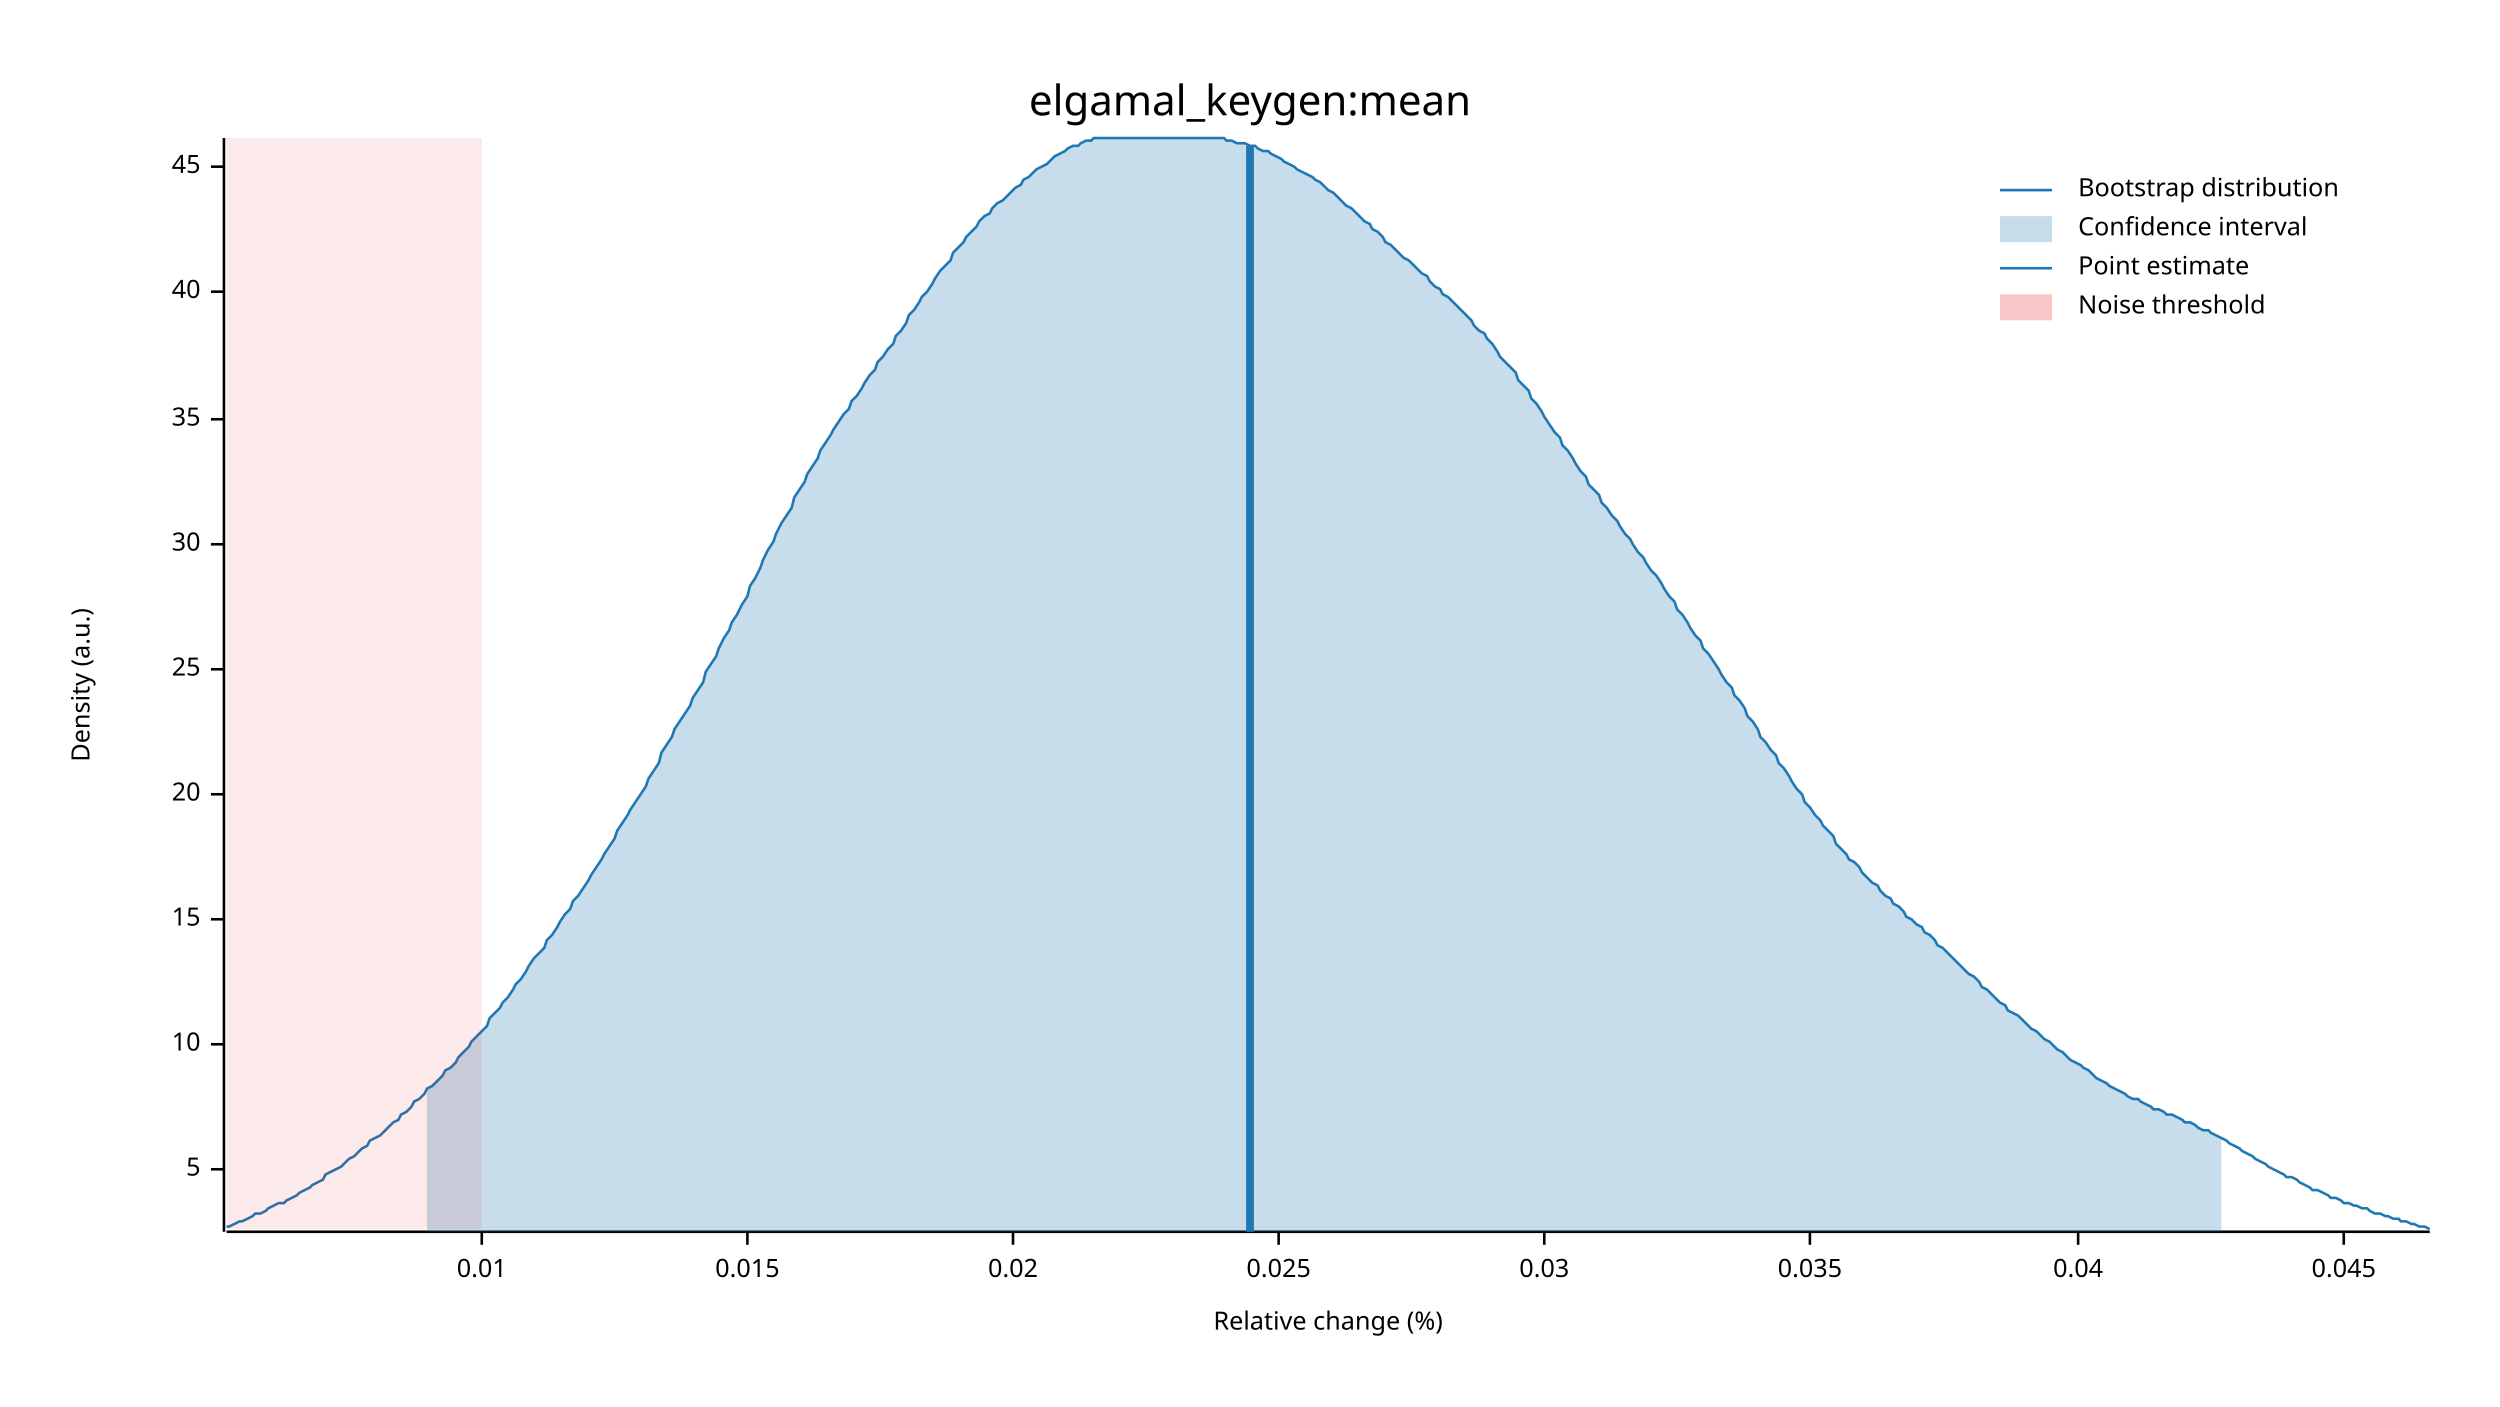
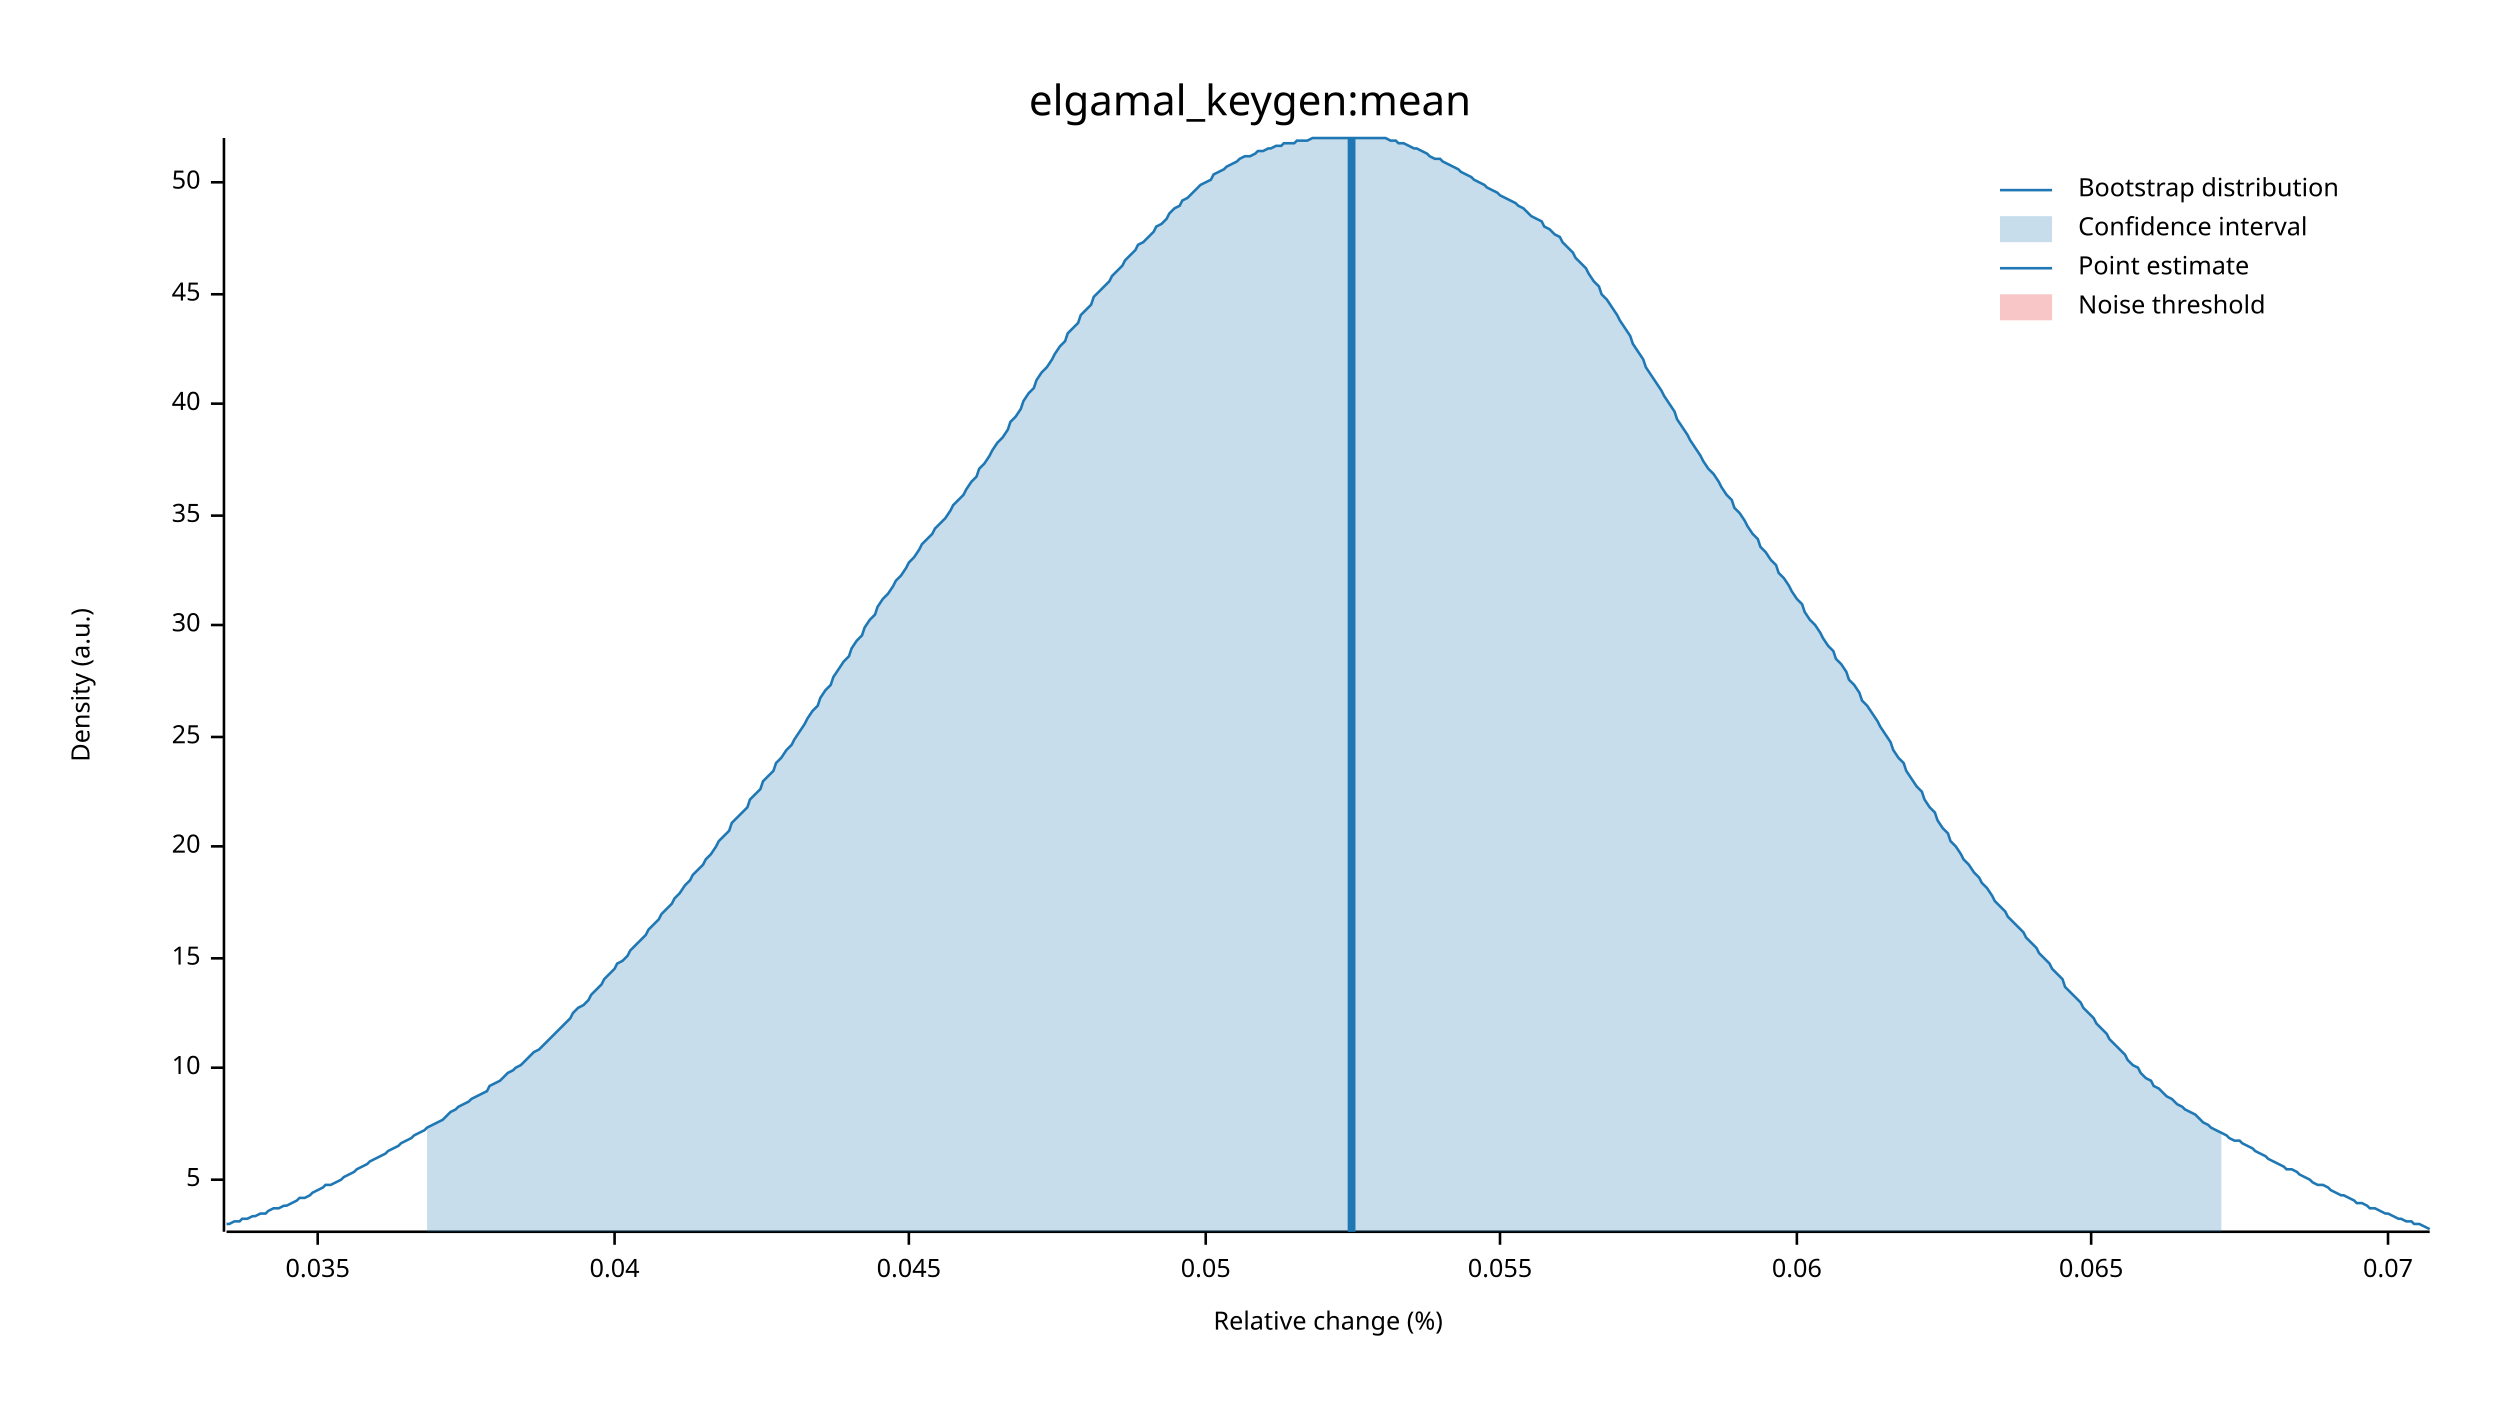
<svg xmlns="http://www.w3.org/2000/svg" width="960" height="540" viewBox="0 0 960 540">
  <text x="480" y="32" dy="0.76em" text-anchor="middle" font-family="sans-serif" font-size="16.129" opacity="1" fill="#000000">
elgamal_keygen:mean
</text>
  <text x="27" y="263" dy="0.76em" text-anchor="middle" font-family="sans-serif" font-size="9.677" opacity="1" fill="#000000" transform="rotate(270, 27, 263)">
Density (a.u.)
</text>
  <text x="510" y="513" dy="-0.5ex" text-anchor="middle" font-family="sans-serif" font-size="9.677" opacity="1" fill="#000000">
Relative change (%)
</text>
  <polyline fill="none" opacity="1" stroke="#000000" stroke-width="1" points="86,53 86,473 " />
-   <text x="77" y="449" dy="0.5ex" text-anchor="end" font-family="sans-serif" font-size="9.677" opacity="1" fill="#000000">
+   <text x="77" y="453" dy="0.5ex" text-anchor="end" font-family="sans-serif" font-size="9.677" opacity="1" fill="#000000">
5
</text>
-   <polyline fill="none" opacity="1" stroke="#000000" stroke-width="1" points="81,449 86,449 " />
-   <text x="77" y="401" dy="0.5ex" text-anchor="end" font-family="sans-serif" font-size="9.677" opacity="1" fill="#000000">
+   <polyline fill="none" opacity="1" stroke="#000000" stroke-width="1" points="81,453 86,453 " />
+   <text x="77" y="410" dy="0.5ex" text-anchor="end" font-family="sans-serif" font-size="9.677" opacity="1" fill="#000000">
10
</text>
-   <polyline fill="none" opacity="1" stroke="#000000" stroke-width="1" points="81,401 86,401 " />
-   <text x="77" y="353" dy="0.5ex" text-anchor="end" font-family="sans-serif" font-size="9.677" opacity="1" fill="#000000">
+   <polyline fill="none" opacity="1" stroke="#000000" stroke-width="1" points="81,410 86,410 " />
+   <text x="77" y="368" dy="0.5ex" text-anchor="end" font-family="sans-serif" font-size="9.677" opacity="1" fill="#000000">
15
</text>
-   <polyline fill="none" opacity="1" stroke="#000000" stroke-width="1" points="81,353 86,353 " />
-   <text x="77" y="305" dy="0.5ex" text-anchor="end" font-family="sans-serif" font-size="9.677" opacity="1" fill="#000000">
+   <polyline fill="none" opacity="1" stroke="#000000" stroke-width="1" points="81,368 86,368 " />
+   <text x="77" y="325" dy="0.5ex" text-anchor="end" font-family="sans-serif" font-size="9.677" opacity="1" fill="#000000">
20
</text>
-   <polyline fill="none" opacity="1" stroke="#000000" stroke-width="1" points="81,305 86,305 " />
-   <text x="77" y="257" dy="0.5ex" text-anchor="end" font-family="sans-serif" font-size="9.677" opacity="1" fill="#000000">
+   <polyline fill="none" opacity="1" stroke="#000000" stroke-width="1" points="81,325 86,325 " />
+   <text x="77" y="283" dy="0.5ex" text-anchor="end" font-family="sans-serif" font-size="9.677" opacity="1" fill="#000000">
25
</text>
-   <polyline fill="none" opacity="1" stroke="#000000" stroke-width="1" points="81,257 86,257 " />
-   <text x="77" y="209" dy="0.5ex" text-anchor="end" font-family="sans-serif" font-size="9.677" opacity="1" fill="#000000">
+   <polyline fill="none" opacity="1" stroke="#000000" stroke-width="1" points="81,283 86,283 " />
+   <text x="77" y="240" dy="0.5ex" text-anchor="end" font-family="sans-serif" font-size="9.677" opacity="1" fill="#000000">
30
</text>
-   <polyline fill="none" opacity="1" stroke="#000000" stroke-width="1" points="81,209 86,209 " />
-   <text x="77" y="161" dy="0.5ex" text-anchor="end" font-family="sans-serif" font-size="9.677" opacity="1" fill="#000000">
+   <polyline fill="none" opacity="1" stroke="#000000" stroke-width="1" points="81,240 86,240 " />
+   <text x="77" y="198" dy="0.5ex" text-anchor="end" font-family="sans-serif" font-size="9.677" opacity="1" fill="#000000">
35
</text>
-   <polyline fill="none" opacity="1" stroke="#000000" stroke-width="1" points="81,161 86,161 " />
-   <text x="77" y="112" dy="0.5ex" text-anchor="end" font-family="sans-serif" font-size="9.677" opacity="1" fill="#000000">
+   <polyline fill="none" opacity="1" stroke="#000000" stroke-width="1" points="81,198 86,198 " />
+   <text x="77" y="155" dy="0.5ex" text-anchor="end" font-family="sans-serif" font-size="9.677" opacity="1" fill="#000000">
40
</text>
-   <polyline fill="none" opacity="1" stroke="#000000" stroke-width="1" points="81,112 86,112 " />
-   <text x="77" y="64" dy="0.5ex" text-anchor="end" font-family="sans-serif" font-size="9.677" opacity="1" fill="#000000">
+   <polyline fill="none" opacity="1" stroke="#000000" stroke-width="1" points="81,155 86,155 " />
+   <text x="77" y="113" dy="0.5ex" text-anchor="end" font-family="sans-serif" font-size="9.677" opacity="1" fill="#000000">
45
</text>
-   <polyline fill="none" opacity="1" stroke="#000000" stroke-width="1" points="81,64 86,64 " />
+   <polyline fill="none" opacity="1" stroke="#000000" stroke-width="1" points="81,113 86,113 " />
+   <text x="77" y="70" dy="0.5ex" text-anchor="end" font-family="sans-serif" font-size="9.677" opacity="1" fill="#000000">
+ 50
+ </text>
+   <polyline fill="none" opacity="1" stroke="#000000" stroke-width="1" points="81,70 86,70 " />
  <polyline fill="none" opacity="1" stroke="#000000" stroke-width="1" points="87,473 933,473 " />
-   <text x="185" y="483" dy="0.76em" text-anchor="middle" font-family="sans-serif" font-size="9.677" opacity="1" fill="#000000">
- 0.01
- </text>
-   <polyline fill="none" opacity="1" stroke="#000000" stroke-width="1" points="185,473 185,478 " />
-   <text x="287" y="483" dy="0.76em" text-anchor="middle" font-family="sans-serif" font-size="9.677" opacity="1" fill="#000000">
- 0.015
- </text>
-   <polyline fill="none" opacity="1" stroke="#000000" stroke-width="1" points="287,473 287,478 " />
-   <text x="389" y="483" dy="0.76em" text-anchor="middle" font-family="sans-serif" font-size="9.677" opacity="1" fill="#000000">
- 0.02
- </text>
-   <polyline fill="none" opacity="1" stroke="#000000" stroke-width="1" points="389,473 389,478 " />
-   <text x="491" y="483" dy="0.76em" text-anchor="middle" font-family="sans-serif" font-size="9.677" opacity="1" fill="#000000">
- 0.025
- </text>
-   <polyline fill="none" opacity="1" stroke="#000000" stroke-width="1" points="491,473 491,478 " />
-   <text x="593" y="483" dy="0.76em" text-anchor="middle" font-family="sans-serif" font-size="9.677" opacity="1" fill="#000000">
- 0.03
- </text>
-   <polyline fill="none" opacity="1" stroke="#000000" stroke-width="1" points="593,473 593,478 " />
-   <text x="695" y="483" dy="0.76em" text-anchor="middle" font-family="sans-serif" font-size="9.677" opacity="1" fill="#000000">
+   <text x="122" y="483" dy="0.76em" text-anchor="middle" font-family="sans-serif" font-size="9.677" opacity="1" fill="#000000">
0.035
</text>
-   <polyline fill="none" opacity="1" stroke="#000000" stroke-width="1" points="695,473 695,478 " />
-   <text x="798" y="483" dy="0.76em" text-anchor="middle" font-family="sans-serif" font-size="9.677" opacity="1" fill="#000000">
+   <polyline fill="none" opacity="1" stroke="#000000" stroke-width="1" points="122,473 122,478 " />
+   <text x="236" y="483" dy="0.76em" text-anchor="middle" font-family="sans-serif" font-size="9.677" opacity="1" fill="#000000">
0.04
</text>
-   <polyline fill="none" opacity="1" stroke="#000000" stroke-width="1" points="798,473 798,478 " />
-   <text x="900" y="483" dy="0.76em" text-anchor="middle" font-family="sans-serif" font-size="9.677" opacity="1" fill="#000000">
+   <polyline fill="none" opacity="1" stroke="#000000" stroke-width="1" points="236,473 236,478 " />
+   <text x="349" y="483" dy="0.76em" text-anchor="middle" font-family="sans-serif" font-size="9.677" opacity="1" fill="#000000">
0.045
</text>
-   <polyline fill="none" opacity="1" stroke="#000000" stroke-width="1" points="900,473 900,478 " />
-   <polyline fill="none" opacity="1" stroke="#1F78B4" stroke-width="1" points="87,471 88,471 90,470 92,469 93,469 95,468 97,467 98,466 100,466 102,465 103,464 105,463 107,462 109,462 110,461 112,460 114,459 115,458 117,457 119,456 120,455 122,454 124,453 125,451 127,450 129,449 131,448 132,447 134,445 136,444 137,443 139,441 141,440 142,438 144,437 146,436 148,434 149,433 151,431 153,430 154,428 156,427 158,425 159,423 161,422 163,420 164,418 166,417 168,415 170,413 171,411 173,410 175,408 176,406 178,404 180,402 181,400 183,398 185,396 187,394 188,391 190,389 192,387 193,385 195,383 197,380 198,378 200,376 202,373 203,371 205,368 207,366 209,364 210,361 212,359 214,356 215,354 217,351 219,349 220,346 222,344 224,341 226,338 227,336 229,333 231,330 232,328 234,325 236,322 237,319 239,316 241,313 242,311 244,308 246,305 248,302 249,299 251,296 253,293 254,289 256,286 258,283 259,280 261,277 263,274 265,271 266,268 268,265 270,262 271,258 273,255 275,252 276,249 278,245 280,242 281,239 283,236 285,232 287,229 288,225 290,222 292,218 293,215 295,211 297,208 298,205 300,201 302,198 304,195 305,191 307,188 309,185 310,182 312,179 314,176 315,173 317,170 319,167 320,165 322,162 324,159 326,157 327,154 329,152 331,149 332,147 334,144 336,142 337,139 339,137 341,134 343,132 344,129 346,127 348,124 349,121 351,119 353,116 354,114 356,112 358,109 359,107 361,104 363,102 365,100 366,97 368,95 370,93 371,91 373,89 375,87 376,85 378,83 380,82 381,80 383,78 385,77 387,75 388,74 390,72 392,71 393,69 395,68 397,66 398,65 400,64 402,63 404,61 405,60 407,59 409,58 410,57 412,56 414,56 415,55 417,54 419,54 420,53 422,53 424,53 426,53 427,53 429,53 431,53 432,53 434,53 436,53 437,53 439,53 441,53 443,53 444,53 446,53 448,53 449,53 451,53 453,53 454,53 456,53 458,53 459,53 461,53 463,53 465,53 466,53 468,53 470,53 471,54 473,54 475,55 476,55 478,55 480,56 482,56 483,57 485,58 487,58 488,59 490,60 492,61 493,62 495,63 497,64 498,65 500,66 502,67 504,68 505,69 507,70 509,72 510,73 512,74 514,76 515,77 517,79 519,80 521,82 522,83 524,85 526,86 527,88 529,89 531,91 532,93 534,94 536,96 537,97 539,99 541,100 543,102 544,103 546,105 548,106 549,108 551,110 553,111 554,113 556,114 558,116 560,118 561,119 563,121 565,123 566,125 568,127 570,128 571,130 573,132 575,135 576,137 578,139 580,141 582,143 583,146 585,148 587,150 588,153 590,155 592,158 593,160 595,163 597,166 599,168 600,171 602,173 604,176 605,178 607,181 609,183 610,186 612,188 614,190 615,193 617,195 619,198 621,200 622,202 624,205 626,207 627,209 629,212 631,214 632,216 634,219 636,221 638,224 639,226 641,229 643,231 644,234 646,236 648,239 649,241 651,244 653,246 654,249 656,251 658,254 660,257 661,259 663,262 665,264 666,267 668,269 670,272 671,275 673,277 675,280 676,283 678,285 680,288 682,290 683,293 685,295 687,298 688,300 690,303 692,305 693,308 695,310 697,313 699,315 700,317 702,319 704,321 705,324 707,326 709,328 710,330 712,331 714,333 715,335 717,337 719,339 721,340 722,342 724,344 726,345 727,347 729,348 731,350 732,352 734,353 736,355 738,356 739,358 741,359 743,361 744,363 746,364 748,366 749,367 751,369 753,371 754,372 756,374 758,375 760,377 761,379 763,380 765,382 766,383 768,385 770,386 771,388 773,389 775,390 777,392 778,393 780,395 782,396 783,397 785,399 787,400 788,401 790,403 792,404 793,405 795,407 797,408 799,409 800,410 802,411 804,413 805,414 807,415 809,416 810,417 812,418 814,419 816,420 817,421 819,422 821,422 822,423 824,424 826,425 827,426 829,426 831,427 832,428 834,428 836,429 838,430 839,431 841,431 843,432 844,433 846,434 848,434 849,435 851,436 853,437 855,438 856,439 858,440 860,441 861,442 863,443 865,444 866,445 868,446 870,447 871,448 873,449 875,450 877,451 878,452 880,452 882,453 883,454 885,455 887,456 888,457 890,457 892,458 894,459 895,460 897,460 899,461 900,462 902,462 904,463 905,463 907,464 909,464 910,465 912,466 914,466 916,467 917,467 919,468 921,468 922,469 924,469 926,470 927,470 929,471 931,471 933,472 " />
-   <polygon opacity="0.25" fill="#1F78B4" points="164,418 166,417 168,415 170,413 171,411 173,410 175,408 176,406 178,404 180,402 181,400 183,398 185,396 187,394 188,391 190,389 192,387 193,385 195,383 197,380 198,378 200,376 202,373 203,371 205,368 207,366 209,364 210,361 212,359 214,356 215,354 217,351 219,349 220,346 222,344 224,341 226,338 227,336 229,333 231,330 232,328 234,325 236,322 237,319 239,316 241,313 242,311 244,308 246,305 248,302 249,299 251,296 253,293 254,289 256,286 258,283 259,280 261,277 263,274 265,271 266,268 268,265 270,262 271,258 273,255 275,252 276,249 278,245 280,242 281,239 283,236 285,232 287,229 288,225 290,222 292,218 293,215 295,211 297,208 298,205 300,201 302,198 304,195 305,191 307,188 309,185 310,182 312,179 314,176 315,173 317,170 319,167 320,165 322,162 324,159 326,157 327,154 329,152 331,149 332,147 334,144 336,142 337,139 339,137 341,134 343,132 344,129 346,127 348,124 349,121 351,119 353,116 354,114 356,112 358,109 359,107 361,104 363,102 365,100 366,97 368,95 370,93 371,91 373,89 375,87 376,85 378,83 380,82 381,80 383,78 385,77 387,75 388,74 390,72 392,71 393,69 395,68 397,66 398,65 400,64 402,63 404,61 405,60 407,59 409,58 410,57 412,56 414,56 415,55 417,54 419,54 420,53 422,53 424,53 426,53 427,53 429,53 431,53 432,53 434,53 436,53 437,53 439,53 441,53 443,53 444,53 446,53 448,53 449,53 451,53 453,53 454,53 456,53 458,53 459,53 461,53 463,53 465,53 466,53 468,53 470,53 471,54 473,54 475,55 476,55 478,55 480,56 482,56 483,57 485,58 487,58 488,59 490,60 492,61 493,62 495,63 497,64 498,65 500,66 502,67 504,68 505,69 507,70 509,72 510,73 512,74 514,76 515,77 517,79 519,80 521,82 522,83 524,85 526,86 527,88 529,89 531,91 532,93 534,94 536,96 537,97 539,99 541,100 543,102 544,103 546,105 548,106 549,108 551,110 553,111 554,113 556,114 558,116 560,118 561,119 563,121 565,123 566,125 568,127 570,128 571,130 573,132 575,135 576,137 578,139 580,141 582,143 583,146 585,148 587,150 588,153 590,155 592,158 593,160 595,163 597,166 599,168 600,171 602,173 604,176 605,178 607,181 609,183 610,186 612,188 614,190 615,193 617,195 619,198 621,200 622,202 624,205 626,207 627,209 629,212 631,214 632,216 634,219 636,221 638,224 639,226 641,229 643,231 644,234 646,236 648,239 649,241 651,244 653,246 654,249 656,251 658,254 660,257 661,259 663,262 665,264 666,267 668,269 670,272 671,275 673,277 675,280 676,283 678,285 680,288 682,290 683,293 685,295 687,298 688,300 690,303 692,305 693,308 695,310 697,313 699,315 700,317 702,319 704,321 705,324 707,326 709,328 710,330 712,331 714,333 715,335 717,337 719,339 721,340 722,342 724,344 726,345 727,347 729,348 731,350 732,352 734,353 736,355 738,356 739,358 741,359 743,361 744,363 746,364 748,366 749,367 751,369 753,371 754,372 756,374 758,375 760,377 761,379 763,380 765,382 766,383 768,385 770,386 771,388 773,389 775,390 777,392 778,393 780,395 782,396 783,397 785,399 787,400 788,401 790,403 792,404 793,405 795,407 797,408 799,409 800,410 802,411 804,413 805,414 807,415 809,416 810,417 812,418 814,419 816,420 817,421 819,422 821,422 822,423 824,424 826,425 827,426 829,426 831,427 832,428 834,428 836,429 838,430 839,431 841,431 843,432 844,433 846,434 848,434 849,435 851,436 853,437 853,473 164,473 " />
-   <polyline fill="none" opacity="1" stroke="#1F78B4" stroke-width="3" points="480,473 480,56 " />
-   <rect x="87" y="53" width="98" height="419" opacity="0.1" fill="#E31A1C" stroke="none" />
+   <polyline fill="none" opacity="1" stroke="#000000" stroke-width="1" points="349,473 349,478 " />
+   <text x="463" y="483" dy="0.76em" text-anchor="middle" font-family="sans-serif" font-size="9.677" opacity="1" fill="#000000">
+ 0.05
+ </text>
+   <polyline fill="none" opacity="1" stroke="#000000" stroke-width="1" points="463,473 463,478 " />
+   <text x="576" y="483" dy="0.76em" text-anchor="middle" font-family="sans-serif" font-size="9.677" opacity="1" fill="#000000">
+ 0.055
+ </text>
+   <polyline fill="none" opacity="1" stroke="#000000" stroke-width="1" points="576,473 576,478 " />
+   <text x="690" y="483" dy="0.76em" text-anchor="middle" font-family="sans-serif" font-size="9.677" opacity="1" fill="#000000">
+ 0.06
+ </text>
+   <polyline fill="none" opacity="1" stroke="#000000" stroke-width="1" points="690,473 690,478 " />
+   <text x="803" y="483" dy="0.76em" text-anchor="middle" font-family="sans-serif" font-size="9.677" opacity="1" fill="#000000">
+ 0.065
+ </text>
+   <polyline fill="none" opacity="1" stroke="#000000" stroke-width="1" points="803,473 803,478 " />
+   <text x="917" y="483" dy="0.76em" text-anchor="middle" font-family="sans-serif" font-size="9.677" opacity="1" fill="#000000">
+ 0.07
+ </text>
+   <polyline fill="none" opacity="1" stroke="#000000" stroke-width="1" points="917,473 917,478 " />
+   <polyline fill="none" opacity="1" stroke="#1F78B4" stroke-width="1" points="87,470 88,470 90,469 92,469 93,468 95,468 97,467 98,467 100,466 102,466 103,465 105,464 107,464 109,463 110,463 112,462 114,461 115,460 117,460 119,459 120,458 122,457 124,456 125,455 127,455 129,454 131,453 132,452 134,451 136,450 137,449 139,448 141,447 142,446 144,445 146,444 148,443 149,442 151,441 153,440 154,439 156,438 158,437 159,436 161,435 163,434 164,433 166,432 168,431 170,430 171,429 173,427 175,426 176,425 178,424 180,423 181,422 183,421 185,420 187,419 188,417 190,416 192,415 193,414 195,412 197,411 198,410 200,409 202,407 203,406 205,404 207,403 209,401 210,400 212,398 214,396 215,395 217,393 219,391 220,389 222,387 224,386 226,384 227,382 229,380 231,378 232,376 234,374 236,372 237,370 239,369 241,367 242,365 244,363 246,361 248,359 249,357 251,355 253,353 254,351 256,349 258,347 259,345 261,343 263,340 265,338 266,336 268,334 270,332 271,330 273,328 275,325 276,323 278,321 280,319 281,316 283,314 285,312 287,310 288,307 290,305 292,303 293,300 295,298 297,296 298,293 300,291 302,288 304,286 305,284 307,281 309,278 310,276 312,273 314,271 315,268 317,265 319,263 320,260 322,257 324,254 326,252 327,249 329,246 331,244 332,241 334,238 336,236 337,233 339,230 341,228 343,225 344,223 346,221 348,218 349,216 351,214 353,211 354,209 356,207 358,205 359,203 361,201 363,199 365,196 366,194 368,192 370,190 371,188 373,185 375,183 376,180 378,178 380,175 381,173 383,170 385,168 387,165 388,162 390,160 392,157 393,154 395,151 397,149 398,146 400,143 402,141 404,138 405,136 407,133 409,131 410,128 412,126 414,124 415,121 417,119 419,117 420,114 422,112 424,110 426,108 427,106 429,104 431,102 432,100 434,98 436,96 437,94 439,93 441,91 443,89 444,87 446,86 448,84 449,82 451,80 453,79 454,77 456,76 458,74 459,73 461,71 463,70 465,69 466,67 468,66 470,65 471,64 473,63 475,62 476,61 478,60 480,60 482,59 483,58 485,58 487,57 488,57 490,56 492,56 493,55 495,55 497,55 498,54 500,54 502,54 504,53 505,53 507,53 509,53 510,53 512,53 514,53 515,53 517,53 519,53 521,53 522,53 524,53 526,53 527,53 529,53 531,53 532,53 534,54 536,54 537,55 539,55 541,56 543,57 544,57 546,58 548,59 549,60 551,61 553,61 554,62 556,63 558,64 560,65 561,66 563,67 565,68 566,69 568,70 570,71 571,72 573,73 575,74 576,75 578,76 580,77 582,78 583,79 585,80 587,82 588,83 590,84 592,85 593,87 595,88 597,90 599,91 600,93 602,95 604,97 605,99 607,101 609,103 610,105 612,108 614,110 615,113 617,115 619,118 621,121 622,123 624,126 626,129 627,132 629,135 631,138 632,141 634,144 636,147 638,150 639,152 641,155 643,158 644,161 646,164 648,167 649,169 651,172 653,175 654,177 656,180 658,182 660,185 661,187 663,190 665,192 666,195 668,197 670,200 671,202 673,205 675,207 676,210 678,212 680,215 682,217 683,220 685,222 687,225 688,227 690,230 692,232 693,235 695,238 697,240 699,243 700,245 702,248 704,250 705,253 707,255 709,258 710,261 712,263 714,266 715,269 717,271 719,274 721,277 722,279 724,282 726,285 727,288 729,291 731,293 732,296 734,299 736,302 738,304 739,307 741,310 743,312 744,315 746,318 748,320 749,323 751,325 753,328 754,330 756,332 758,335 760,337 761,339 763,341 765,344 766,346 768,348 770,350 771,352 773,354 775,356 777,358 778,360 780,362 782,364 783,366 785,368 787,370 788,372 790,374 792,376 793,379 795,381 797,383 799,385 800,387 802,389 804,391 805,393 807,395 809,397 810,399 812,401 814,403 816,405 817,407 819,409 821,410 822,412 824,414 826,415 827,417 829,418 831,420 832,421 834,422 836,424 838,425 839,426 841,427 843,428 844,429 846,431 848,432 849,433 851,434 853,435 855,436 856,437 858,438 860,438 861,439 863,440 865,441 866,442 868,443 870,444 871,445 873,446 875,447 877,448 878,449 880,449 882,450 883,451 885,452 887,453 888,454 890,455 892,455 894,456 895,457 897,458 899,459 900,459 902,460 904,461 905,462 907,462 909,463 910,464 912,464 914,465 916,466 917,466 919,467 921,468 922,468 924,469 926,469 927,470 929,470 931,471 933,472 " />
+   <polygon opacity="0.25" fill="#1F78B4" points="164,433 166,432 168,431 170,430 171,429 173,427 175,426 176,425 178,424 180,423 181,422 183,421 185,420 187,419 188,417 190,416 192,415 193,414 195,412 197,411 198,410 200,409 202,407 203,406 205,404 207,403 209,401 210,400 212,398 214,396 215,395 217,393 219,391 220,389 222,387 224,386 226,384 227,382 229,380 231,378 232,376 234,374 236,372 237,370 239,369 241,367 242,365 244,363 246,361 248,359 249,357 251,355 253,353 254,351 256,349 258,347 259,345 261,343 263,340 265,338 266,336 268,334 270,332 271,330 273,328 275,325 276,323 278,321 280,319 281,316 283,314 285,312 287,310 288,307 290,305 292,303 293,300 295,298 297,296 298,293 300,291 302,288 304,286 305,284 307,281 309,278 310,276 312,273 314,271 315,268 317,265 319,263 320,260 322,257 324,254 326,252 327,249 329,246 331,244 332,241 334,238 336,236 337,233 339,230 341,228 343,225 344,223 346,221 348,218 349,216 351,214 353,211 354,209 356,207 358,205 359,203 361,201 363,199 365,196 366,194 368,192 370,190 371,188 373,185 375,183 376,180 378,178 380,175 381,173 383,170 385,168 387,165 388,162 390,160 392,157 393,154 395,151 397,149 398,146 400,143 402,141 404,138 405,136 407,133 409,131 410,128 412,126 414,124 415,121 417,119 419,117 420,114 422,112 424,110 426,108 427,106 429,104 431,102 432,100 434,98 436,96 437,94 439,93 441,91 443,89 444,87 446,86 448,84 449,82 451,80 453,79 454,77 456,76 458,74 459,73 461,71 463,70 465,69 466,67 468,66 470,65 471,64 473,63 475,62 476,61 478,60 480,60 482,59 483,58 485,58 487,57 488,57 490,56 492,56 493,55 495,55 497,55 498,54 500,54 502,54 504,53 505,53 507,53 509,53 510,53 512,53 514,53 515,53 517,53 519,53 521,53 522,53 524,53 526,53 527,53 529,53 531,53 532,53 534,54 536,54 537,55 539,55 541,56 543,57 544,57 546,58 548,59 549,60 551,61 553,61 554,62 556,63 558,64 560,65 561,66 563,67 565,68 566,69 568,70 570,71 571,72 573,73 575,74 576,75 578,76 580,77 582,78 583,79 585,80 587,82 588,83 590,84 592,85 593,87 595,88 597,90 599,91 600,93 602,95 604,97 605,99 607,101 609,103 610,105 612,108 614,110 615,113 617,115 619,118 621,121 622,123 624,126 626,129 627,132 629,135 631,138 632,141 634,144 636,147 638,150 639,152 641,155 643,158 644,161 646,164 648,167 649,169 651,172 653,175 654,177 656,180 658,182 660,185 661,187 663,190 665,192 666,195 668,197 670,200 671,202 673,205 675,207 676,210 678,212 680,215 682,217 683,220 685,222 687,225 688,227 690,230 692,232 693,235 695,238 697,240 699,243 700,245 702,248 704,250 705,253 707,255 709,258 710,261 712,263 714,266 715,269 717,271 719,274 721,277 722,279 724,282 726,285 727,288 729,291 731,293 732,296 734,299 736,302 738,304 739,307 741,310 743,312 744,315 746,318 748,320 749,323 751,325 753,328 754,330 756,332 758,335 760,337 761,339 763,341 765,344 766,346 768,348 770,350 771,352 773,354 775,356 777,358 778,360 780,362 782,364 783,366 785,368 787,370 788,372 790,374 792,376 793,379 795,381 797,383 799,385 800,387 802,389 804,391 805,393 807,395 809,397 810,399 812,401 814,403 816,405 817,407 819,409 821,410 822,412 824,414 826,415 827,417 829,418 831,420 832,421 834,422 836,424 838,425 839,426 841,427 843,428 844,429 846,431 848,432 849,433 851,434 853,435 853,473 164,473 " />
+   <polyline fill="none" opacity="1" stroke="#1F78B4" stroke-width="3" points="519,473 519,53 " />
+   <rect x="510" y="53" width="0" height="419" opacity="0.1" fill="#E31A1C" stroke="none" />
  <text x="798" y="68" dy="0.76em" text-anchor="start" font-family="sans-serif" font-size="9.677" opacity="1" fill="#000000">
Bootstrap distribution
</text>
  <text x="798" y="83" dy="0.76em" text-anchor="start" font-family="sans-serif" font-size="9.677" opacity="1" fill="#000000">
Confidence interval
</text>
  <text x="798" y="98" dy="0.76em" text-anchor="start" font-family="sans-serif" font-size="9.677" opacity="1" fill="#000000">
Point estimate
</text>
  <text x="798" y="113" dy="0.76em" text-anchor="start" font-family="sans-serif" font-size="9.677" opacity="1" fill="#000000">
Noise threshold
</text>
  <polyline fill="none" opacity="1" stroke="#1F78B4" stroke-width="1" points="768,73 788,73 " />
  <rect x="768" y="83" width="20" height="10" opacity="0.25" fill="#1F78B4" stroke="none" />
  <polyline fill="none" opacity="1" stroke="#1F78B4" stroke-width="1" points="768,103 788,103 " />
  <rect x="768" y="113" width="20" height="10" opacity="0.25" fill="#E31A1C" stroke="none" />
</svg>
